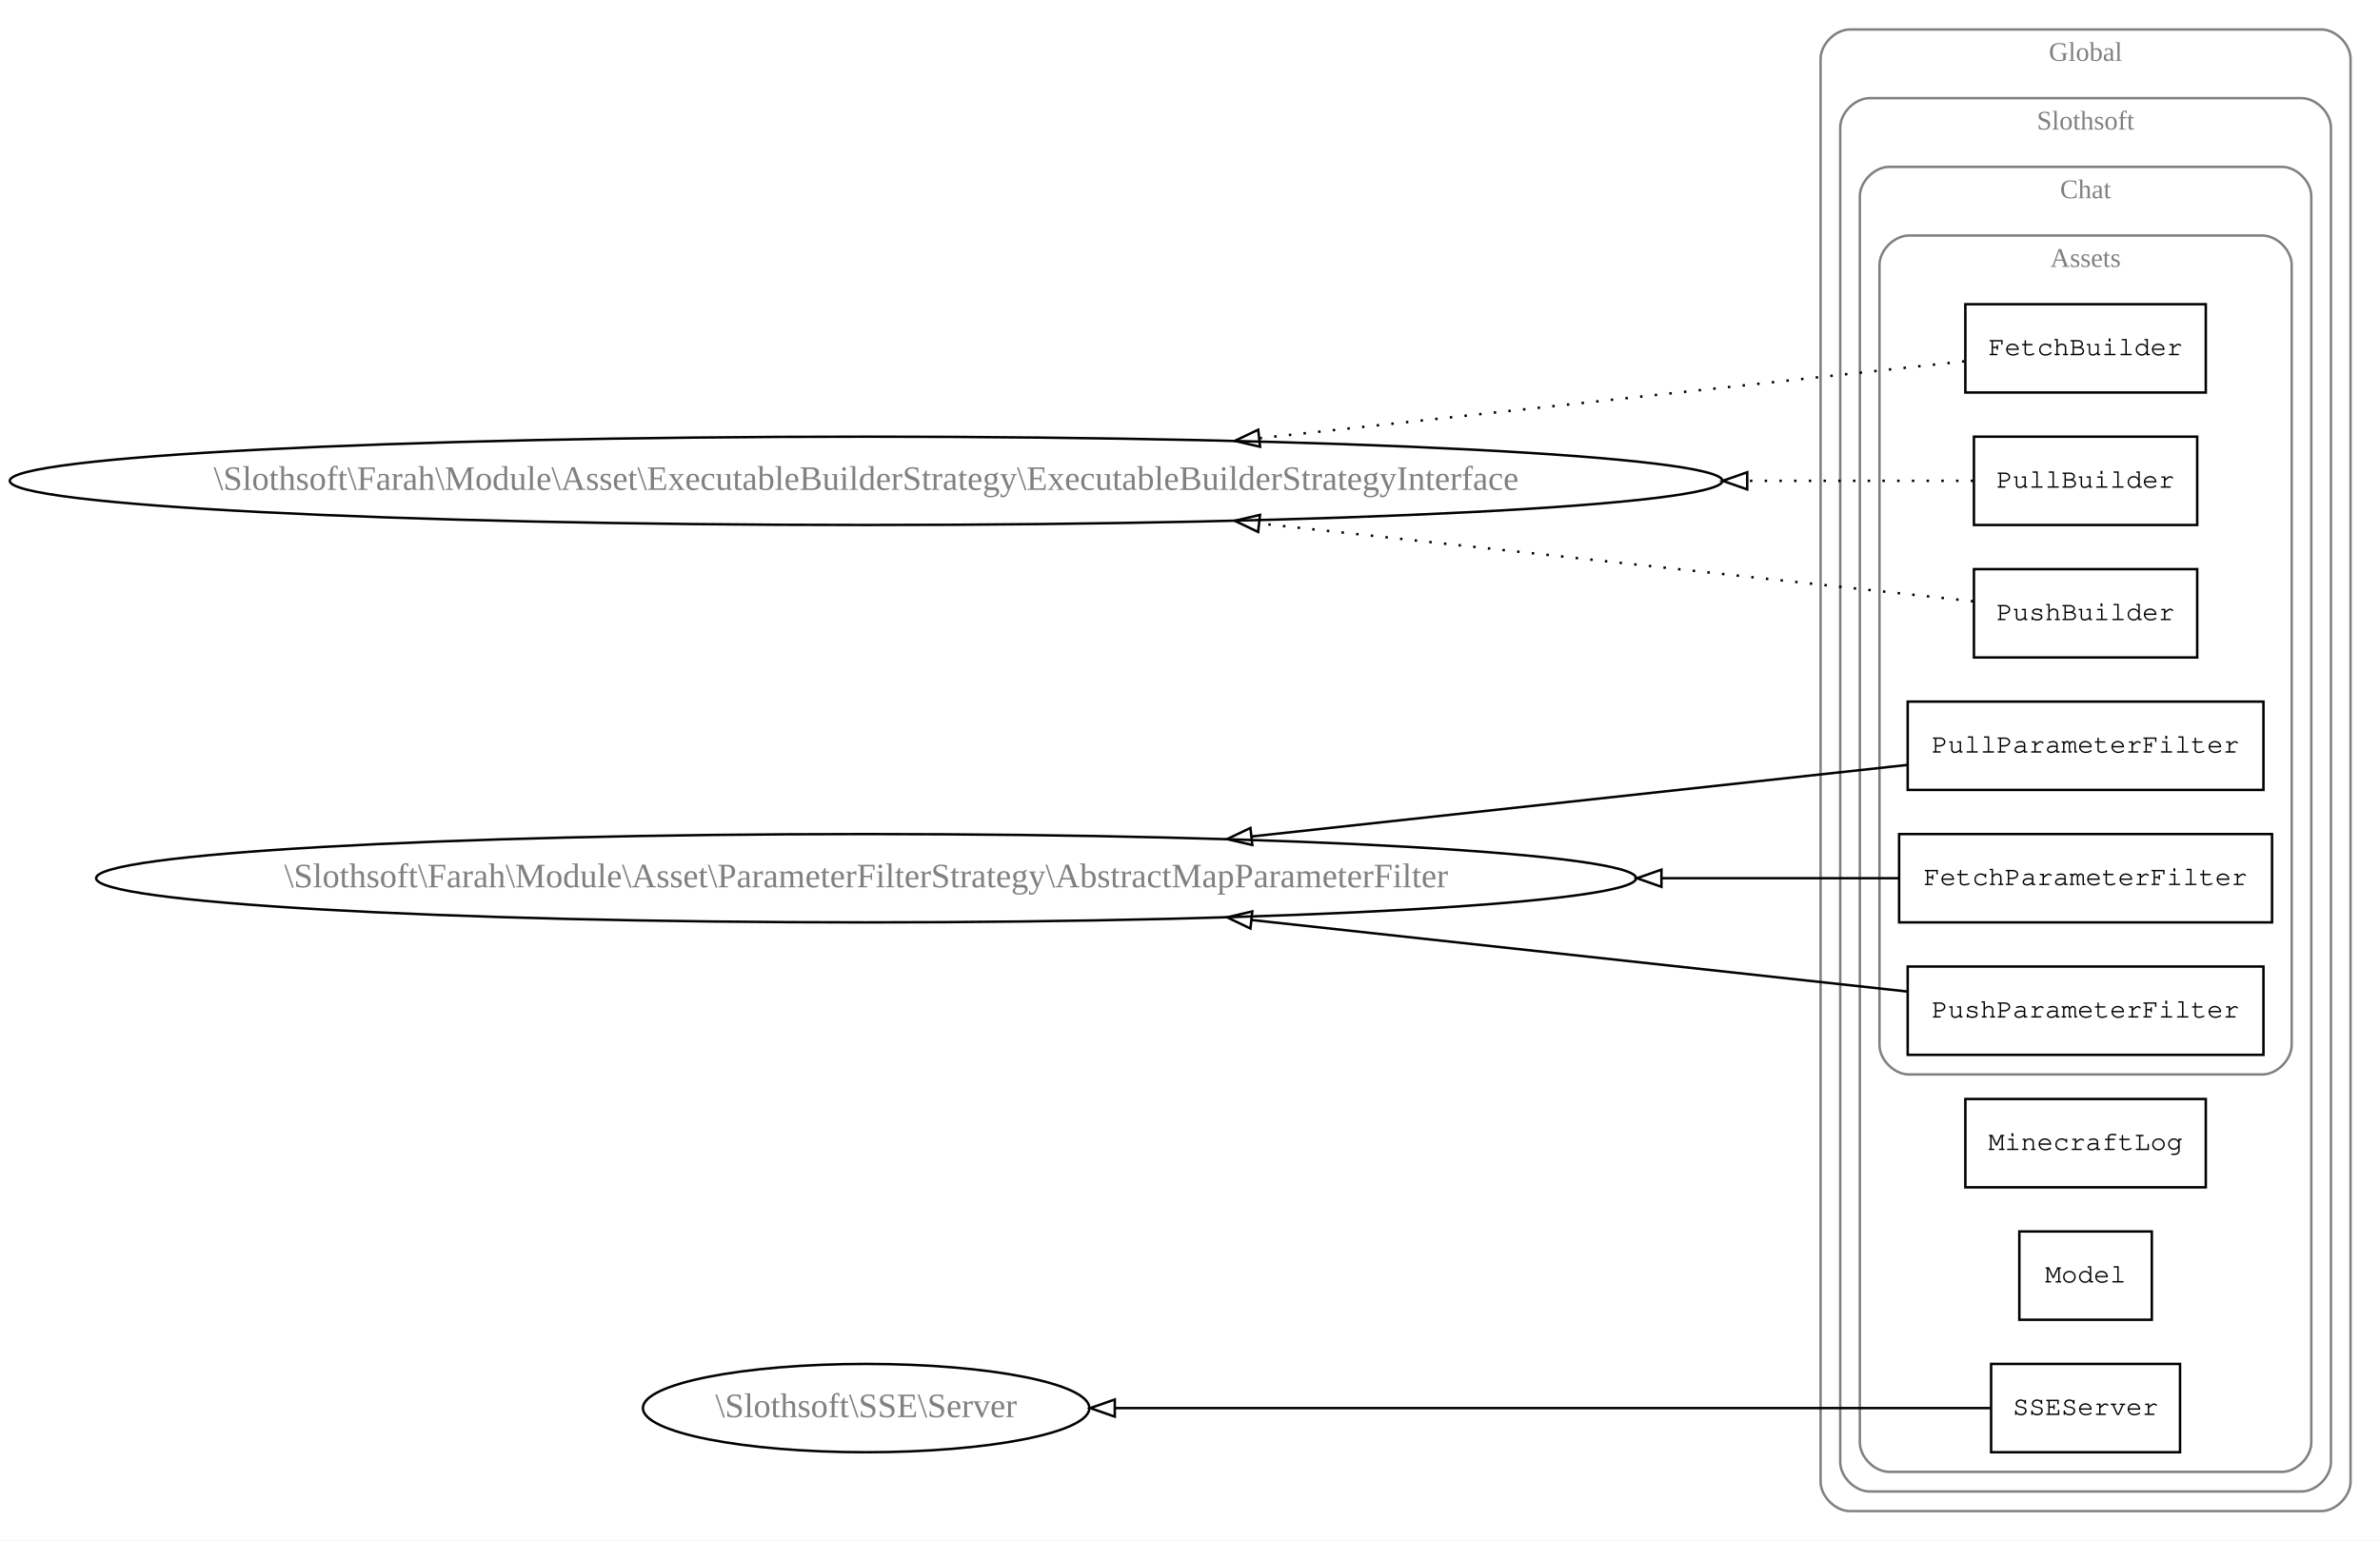
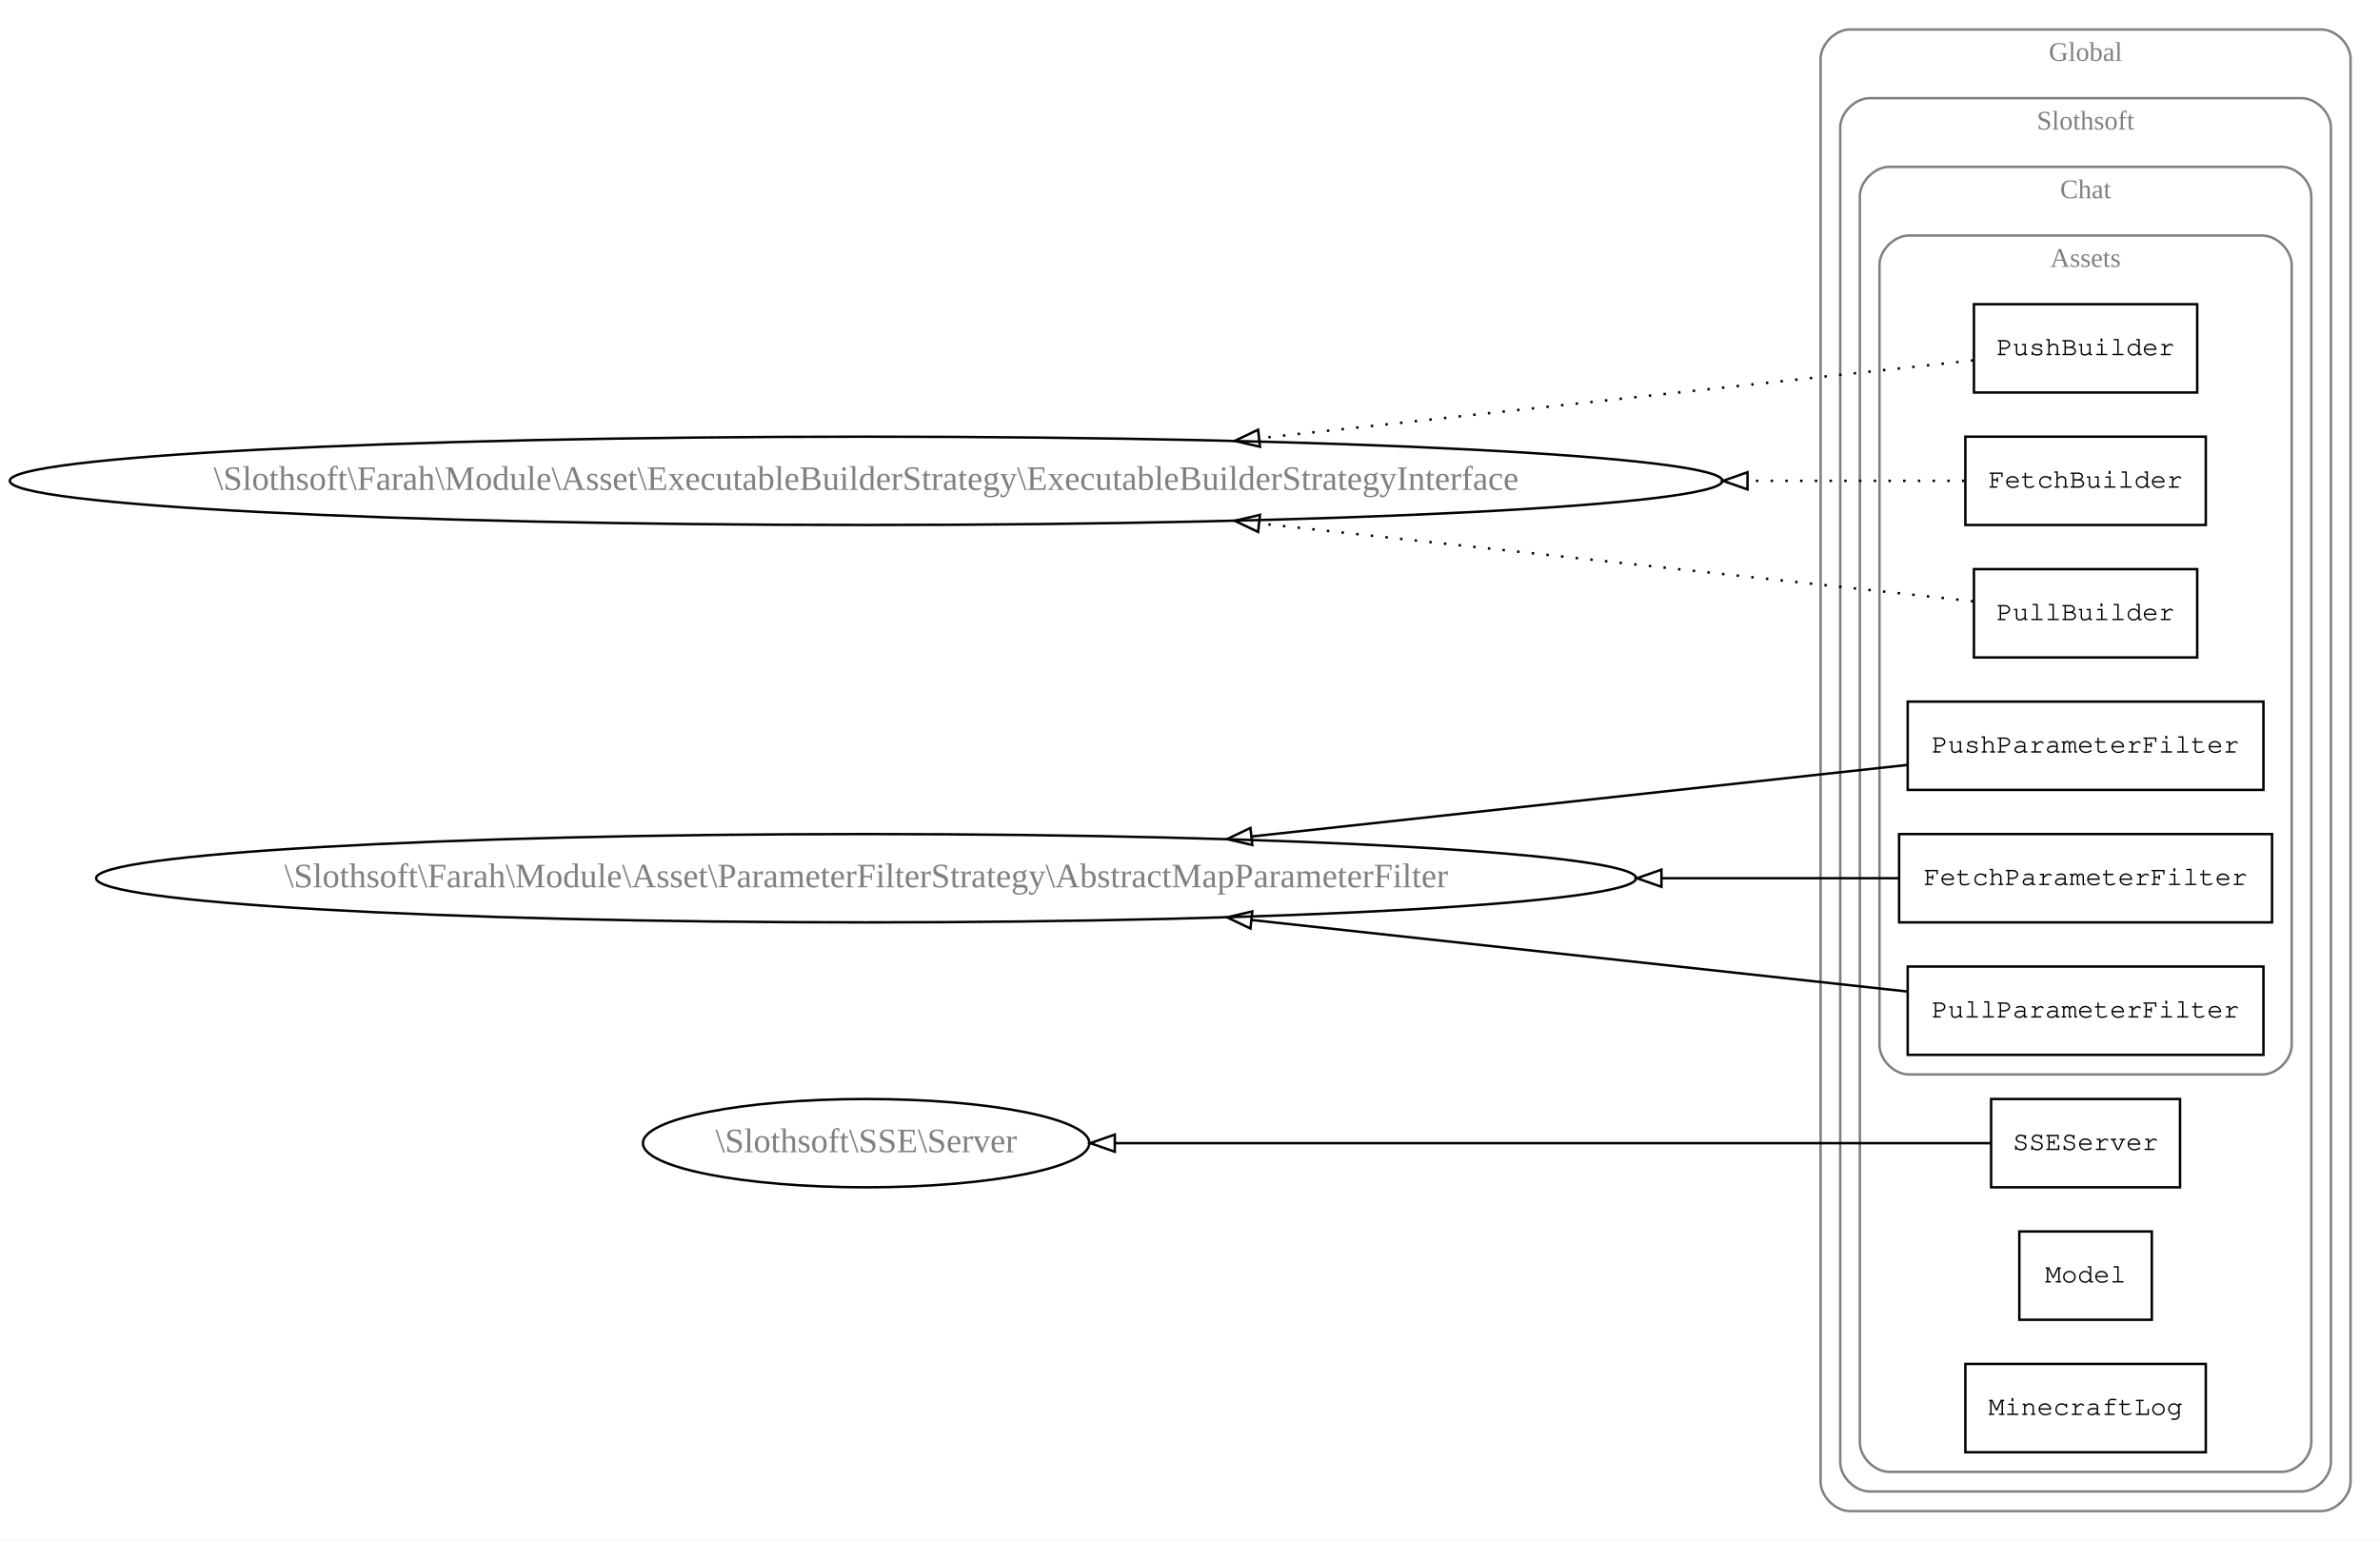
<svg xmlns="http://www.w3.org/2000/svg" width="970pt" height="628pt" viewBox="0.00 0.00 970.04 628.00">
  <g id="graph0" class="graph" transform="scale(1 1) rotate(0) translate(4 624)">
    <polygon fill="white" stroke="none" points="-4,4 -4,-624 966.038,-624 966.038,4 -4,4" />
    <g id="clust1" class="cluster">
      <path fill="none" stroke="gray" d="M750.038,-8C750.038,-8 942.038,-8 942.038,-8 948.038,-8 954.038,-14 954.038,-20 954.038,-20 954.038,-600 954.038,-600 954.038,-606 948.038,-612 942.038,-612 942.038,-612 750.038,-612 750.038,-612 744.038,-612 738.038,-606 738.038,-600 738.038,-600 738.038,-20 738.038,-20 738.038,-14 744.038,-8 750.038,-8" />
      <text text-anchor="middle" x="846.038" y="-599.2" font-family="Times New Roman,serif" font-size="11.00" fill="gray">Global</text>
    </g>
    <g id="clust2" class="cluster">
      <path fill="none" stroke="gray" d="M758.038,-16C758.038,-16 934.038,-16 934.038,-16 940.038,-16 946.038,-22 946.038,-28 946.038,-28 946.038,-572 946.038,-572 946.038,-578 940.038,-584 934.038,-584 934.038,-584 758.038,-584 758.038,-584 752.038,-584 746.038,-578 746.038,-572 746.038,-572 746.038,-28 746.038,-28 746.038,-22 752.038,-16 758.038,-16" />
      <text text-anchor="middle" x="846.038" y="-571.2" font-family="Times New Roman,serif" font-size="11.00" fill="gray">Slothsoft</text>
    </g>
    <g id="clust3" class="cluster">
      <path fill="none" stroke="gray" d="M766.038,-24C766.038,-24 926.038,-24 926.038,-24 932.038,-24 938.038,-30 938.038,-36 938.038,-36 938.038,-544 938.038,-544 938.038,-550 932.038,-556 926.038,-556 926.038,-556 766.038,-556 766.038,-556 760.038,-556 754.038,-550 754.038,-544 754.038,-544 754.038,-36 754.038,-36 754.038,-30 760.038,-24 766.038,-24" />
      <text text-anchor="middle" x="846.038" y="-543.2" font-family="Times New Roman,serif" font-size="11.00" fill="gray">Chat</text>
    </g>
    <g id="clust4" class="cluster">
      <path fill="none" stroke="gray" d="M774.038,-186C774.038,-186 918.038,-186 918.038,-186 924.038,-186 930.038,-192 930.038,-198 930.038,-198 930.038,-516 930.038,-516 930.038,-522 924.038,-528 918.038,-528 918.038,-528 774.038,-528 774.038,-528 768.038,-528 762.038,-522 762.038,-516 762.038,-516 762.038,-198 762.038,-198 762.038,-192 768.038,-186 774.038,-186" />
      <text text-anchor="middle" x="846.038" y="-515.2" font-family="Times New Roman,serif" font-size="11.00" fill="gray">Assets</text>
    </g>
    <g id="node1" class="node">
-       <polygon fill="none" stroke="black" points="895.038,-500 797.038,-500 797.038,-464 895.038,-464 895.038,-500" />
-       <text text-anchor="middle" x="846.038" y="-479.2" font-family="Courier,monospace" font-size="11.00">FetchBuilder</text>
+       <polygon fill="none" stroke="black" points="891.538,-500 800.538,-500 800.538,-464 891.538,-464 891.538,-500" />
+       <text text-anchor="middle" x="846.038" y="-479.2" font-family="Courier,monospace" font-size="11.00">PushBuilder</text>
    </g>
    <g id="node10" class="node">
      <ellipse fill="none" stroke="black" cx="349.019" cy="-428" rx="349.038" ry="18" />
      <text text-anchor="middle" x="349.019" y="-424.3" font-family="Times New Roman,serif" font-size="14.00" fill="gray">\Slothsoft\Farah\Module\Asset\ExecutableBuilderStrategy\ExecutableBuilderStrategyInterface</text>
    </g>
    <g id="edge1" class="edge">
-       <path fill="none" stroke="black" stroke-dasharray="1,5" d="M796.672,-476.724C730.639,-469.521 609.091,-456.261 509.446,-445.391" />
-       <polygon fill="none" stroke="black" points="509.581,-441.885 499.26,-444.28 508.822,-448.844 509.581,-441.885" />
+       <path fill="none" stroke="black" stroke-dasharray="1,5" d="M800.235,-477.113C735.053,-470.002 610.78,-456.446 509.286,-445.374" />
+       <polygon fill="none" stroke="black" points="509.546,-441.882 499.225,-444.276 508.787,-448.84 509.546,-441.882" />
    </g>
    <g id="node2" class="node">
      <polygon fill="none" stroke="black" points="922.038,-284 770.038,-284 770.038,-248 922.038,-248 922.038,-284" />
      <text text-anchor="middle" x="846.038" y="-263.2" font-family="Courier,monospace" font-size="11.00">FetchParameterFilter</text>
    </g>
    <g id="node11" class="node">
      <ellipse fill="none" stroke="black" cx="349.019" cy="-266" rx="313.844" ry="18" />
      <text text-anchor="middle" x="349.019" y="-262.3" font-family="Times New Roman,serif" font-size="14.00" fill="gray">\Slothsoft\Farah\Module\Asset\ParameterFilterStrategy\AbstractMapParameterFilter</text>
    </g>
    <g id="edge2" class="edge">
      <path fill="none" stroke="black" d="M769.855,-266C742.228,-266 708.914,-266 673.281,-266" />
      <polygon fill="none" stroke="black" points="673.173,-262.5 663.173,-266 673.173,-269.5 673.173,-262.5" />
    </g>
    <g id="node3" class="node">
-       <polygon fill="none" stroke="black" points="891.538,-446 800.538,-446 800.538,-410 891.538,-410 891.538,-446" />
-       <text text-anchor="middle" x="846.038" y="-425.2" font-family="Courier,monospace" font-size="11.00">PullBuilder</text>
+       <polygon fill="none" stroke="black" points="895.038,-446 797.038,-446 797.038,-410 895.038,-410 895.038,-446" />
+       <text text-anchor="middle" x="846.038" y="-425.2" font-family="Courier,monospace" font-size="11.00">FetchBuilder</text>
    </g>
-     <g id="edge3" class="edge">
-       <path fill="none" stroke="black" stroke-dasharray="1,5" d="M800.235,-428C776.251,-428 744.267,-428 708.361,-428" />
-       <polygon fill="none" stroke="black" points="708.133,-424.5 698.133,-428 708.133,-431.5 708.133,-424.5" />
+     <g id="edge4" class="edge">
+       <path fill="none" stroke="black" stroke-dasharray="1,5" d="M796.672,-428C773.146,-428 742.573,-428 708.454,-428" />
+       <polygon fill="none" stroke="black" points="708.25,-424.5 698.25,-428 708.25,-431.5 708.25,-424.5" />
    </g>
    <g id="node4" class="node">
      <polygon fill="none" stroke="black" points="918.538,-338 773.538,-338 773.538,-302 918.538,-302 918.538,-338" />
-       <text text-anchor="middle" x="846.038" y="-317.2" font-family="Courier,monospace" font-size="11.00">PullParameterFilter</text>
+       <text text-anchor="middle" x="846.038" y="-317.2" font-family="Courier,monospace" font-size="11.00">PushParameterFilter</text>
    </g>
-     <g id="edge4" class="edge">
+     <g id="edge5" class="edge">
      <path fill="none" stroke="black" d="M773.323,-312.177C703.655,-304.577 595.583,-292.788 506.077,-283.024" />
      <polygon fill="none" stroke="black" points="506.413,-279.54 496.093,-281.935 505.654,-286.499 506.413,-279.54" />
    </g>
    <g id="node5" class="node">
      <polygon fill="none" stroke="black" points="891.538,-392 800.538,-392 800.538,-356 891.538,-356 891.538,-392" />
-       <text text-anchor="middle" x="846.038" y="-371.2" font-family="Courier,monospace" font-size="11.00">PushBuilder</text>
+       <text text-anchor="middle" x="846.038" y="-371.2" font-family="Courier,monospace" font-size="11.00">PullBuilder</text>
    </g>
-     <g id="edge5" class="edge">
+     <g id="edge6" class="edge">
      <path fill="none" stroke="black" stroke-dasharray="1,5" d="M800.235,-378.887C735.053,-385.998 610.78,-399.554 509.286,-410.626" />
      <polygon fill="none" stroke="black" points="508.787,-407.16 499.225,-411.724 509.546,-414.118 508.787,-407.16" />
    </g>
    <g id="node6" class="node">
      <polygon fill="none" stroke="black" points="918.538,-230 773.538,-230 773.538,-194 918.538,-194 918.538,-230" />
-       <text text-anchor="middle" x="846.038" y="-209.2" font-family="Courier,monospace" font-size="11.00">PushParameterFilter</text>
+       <text text-anchor="middle" x="846.038" y="-209.2" font-family="Courier,monospace" font-size="11.00">PullParameterFilter</text>
    </g>
-     <g id="edge6" class="edge">
+     <g id="edge7" class="edge">
      <path fill="none" stroke="black" d="M773.323,-219.823C703.655,-227.423 595.583,-239.212 506.077,-248.976" />
      <polygon fill="none" stroke="black" points="505.654,-245.501 496.093,-250.065 506.413,-252.46 505.654,-245.501" />
    </g>
    <g id="node7" class="node">
-       <polygon fill="none" stroke="black" points="895.038,-176 797.038,-176 797.038,-140 895.038,-140 895.038,-176" />
-       <text text-anchor="middle" x="846.038" y="-155.2" font-family="Courier,monospace" font-size="11.00">MinecraftLog</text>
+       <polygon fill="none" stroke="black" points="884.538,-176 807.538,-176 807.538,-140 884.538,-140 884.538,-176" />
+       <text text-anchor="middle" x="846.038" y="-155.2" font-family="Courier,monospace" font-size="11.00">SSEServer</text>
+     </g>
+     <g id="node12" class="node">
+       <ellipse fill="none" stroke="black" cx="349.019" cy="-158" rx="90.984" ry="18" />
+       <text text-anchor="middle" x="349.019" y="-154.3" font-family="Times New Roman,serif" font-size="14.00" fill="gray">\Slothsoft\SSE\Server</text>
+     </g>
+     <g id="edge3" class="edge">
+       <path fill="none" stroke="black" d="M807.425,-158C732.16,-158 560.802,-158 450.518,-158" />
+       <polygon fill="none" stroke="black" points="450.372,-154.5 440.372,-158 450.372,-161.5 450.372,-154.5" />
    </g>
    <g id="node8" class="node">
      <polygon fill="none" stroke="black" points="873.038,-122 819.038,-122 819.038,-86 873.038,-86 873.038,-122" />
      <text text-anchor="middle" x="846.038" y="-101.2" font-family="Courier,monospace" font-size="11.00">Model</text>
    </g>
    <g id="node9" class="node">
-       <polygon fill="none" stroke="black" points="884.538,-68 807.538,-68 807.538,-32 884.538,-32 884.538,-68" />
-       <text text-anchor="middle" x="846.038" y="-47.2" font-family="Courier,monospace" font-size="11.00">SSEServer</text>
-     </g>
-     <g id="node12" class="node">
-       <ellipse fill="none" stroke="black" cx="349.019" cy="-50" rx="90.984" ry="18" />
-       <text text-anchor="middle" x="349.019" y="-46.3" font-family="Times New Roman,serif" font-size="14.00" fill="gray">\Slothsoft\SSE\Server</text>
-     </g>
-     <g id="edge7" class="edge">
-       <path fill="none" stroke="black" d="M807.425,-50C732.16,-50 560.802,-50 450.518,-50" />
-       <polygon fill="none" stroke="black" points="450.372,-46.5 440.372,-50 450.372,-53.5 450.372,-46.5" />
+       <polygon fill="none" stroke="black" points="895.038,-68 797.038,-68 797.038,-32 895.038,-32 895.038,-68" />
+       <text text-anchor="middle" x="846.038" y="-47.2" font-family="Courier,monospace" font-size="11.00">MinecraftLog</text>
    </g>
  </g>
</svg>
